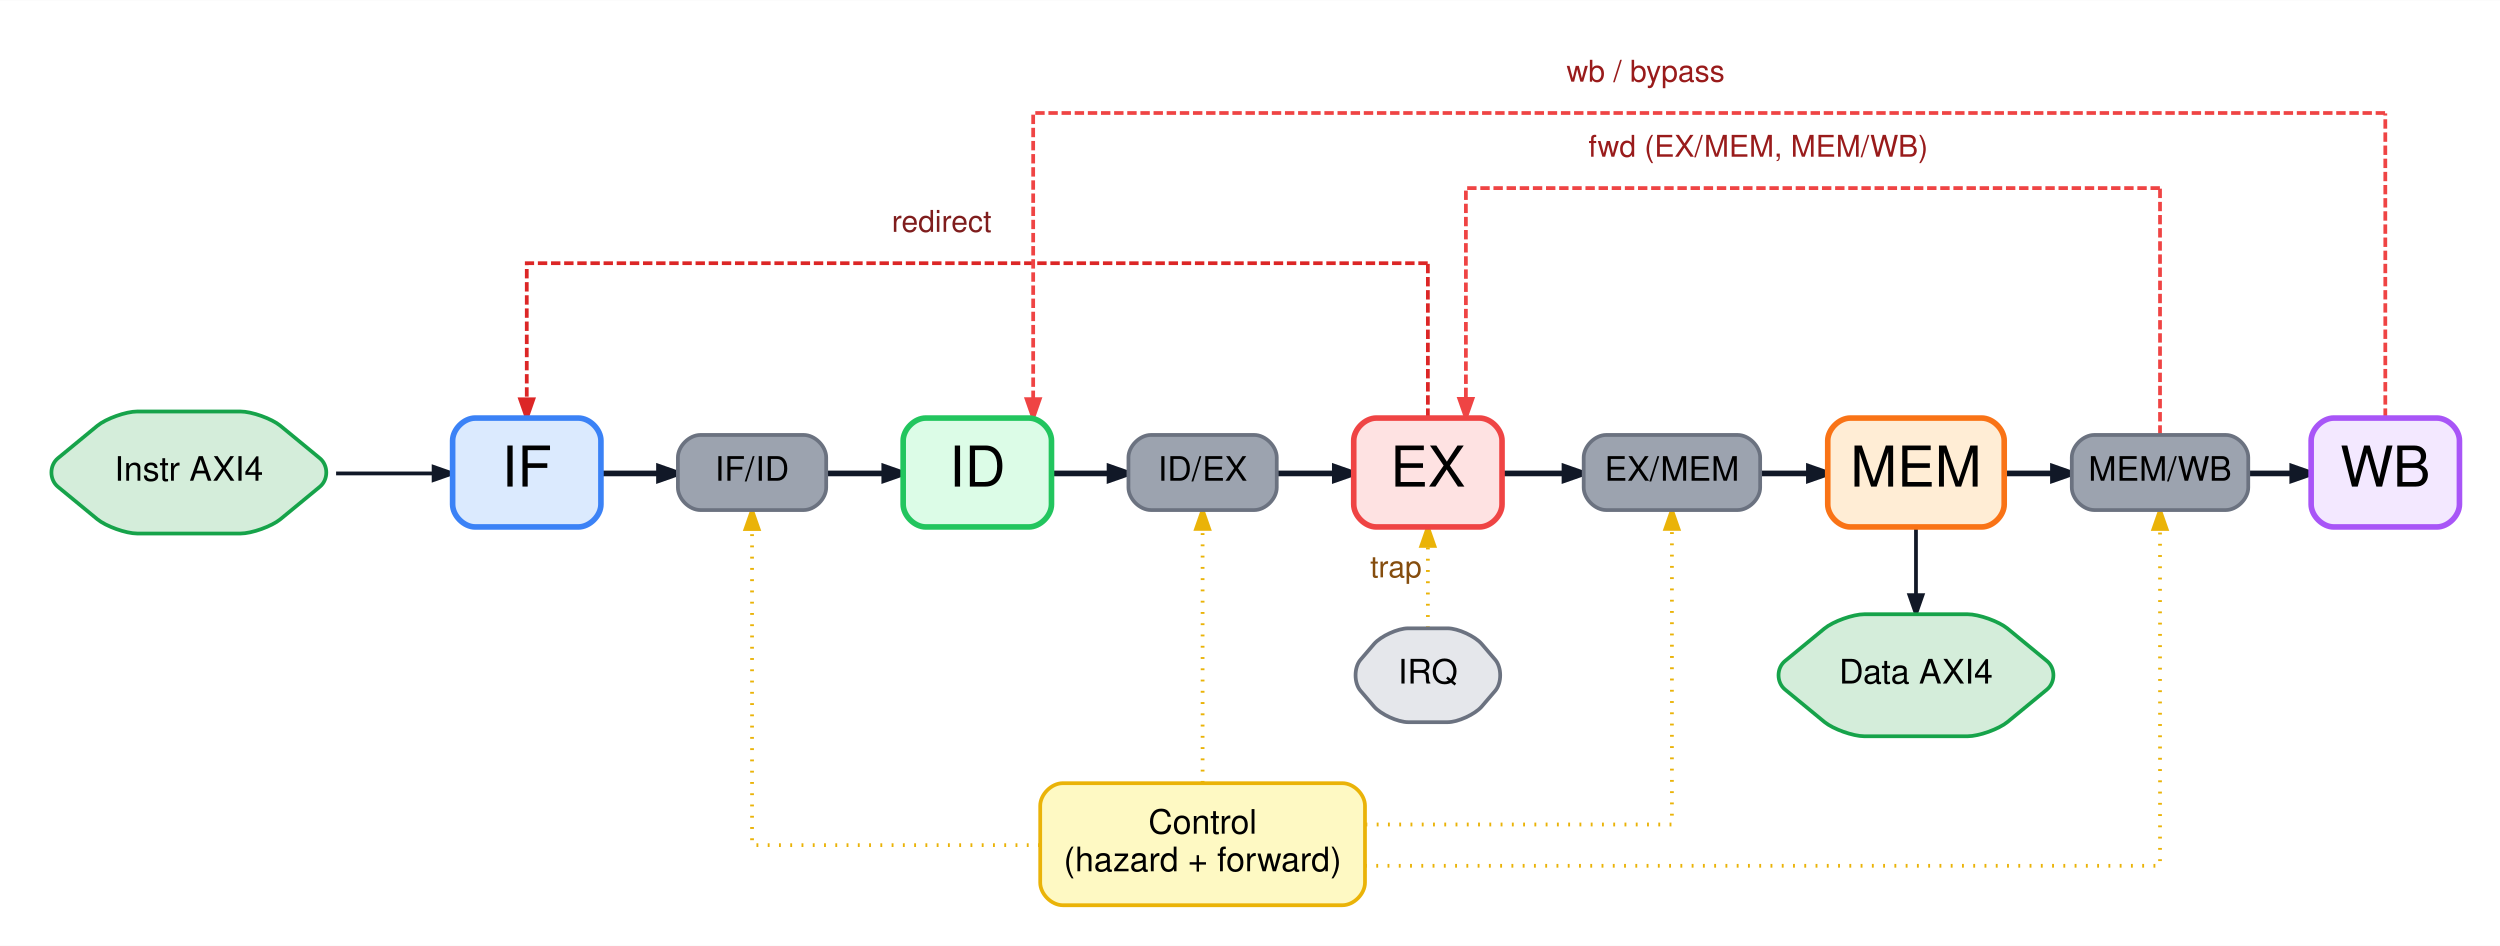
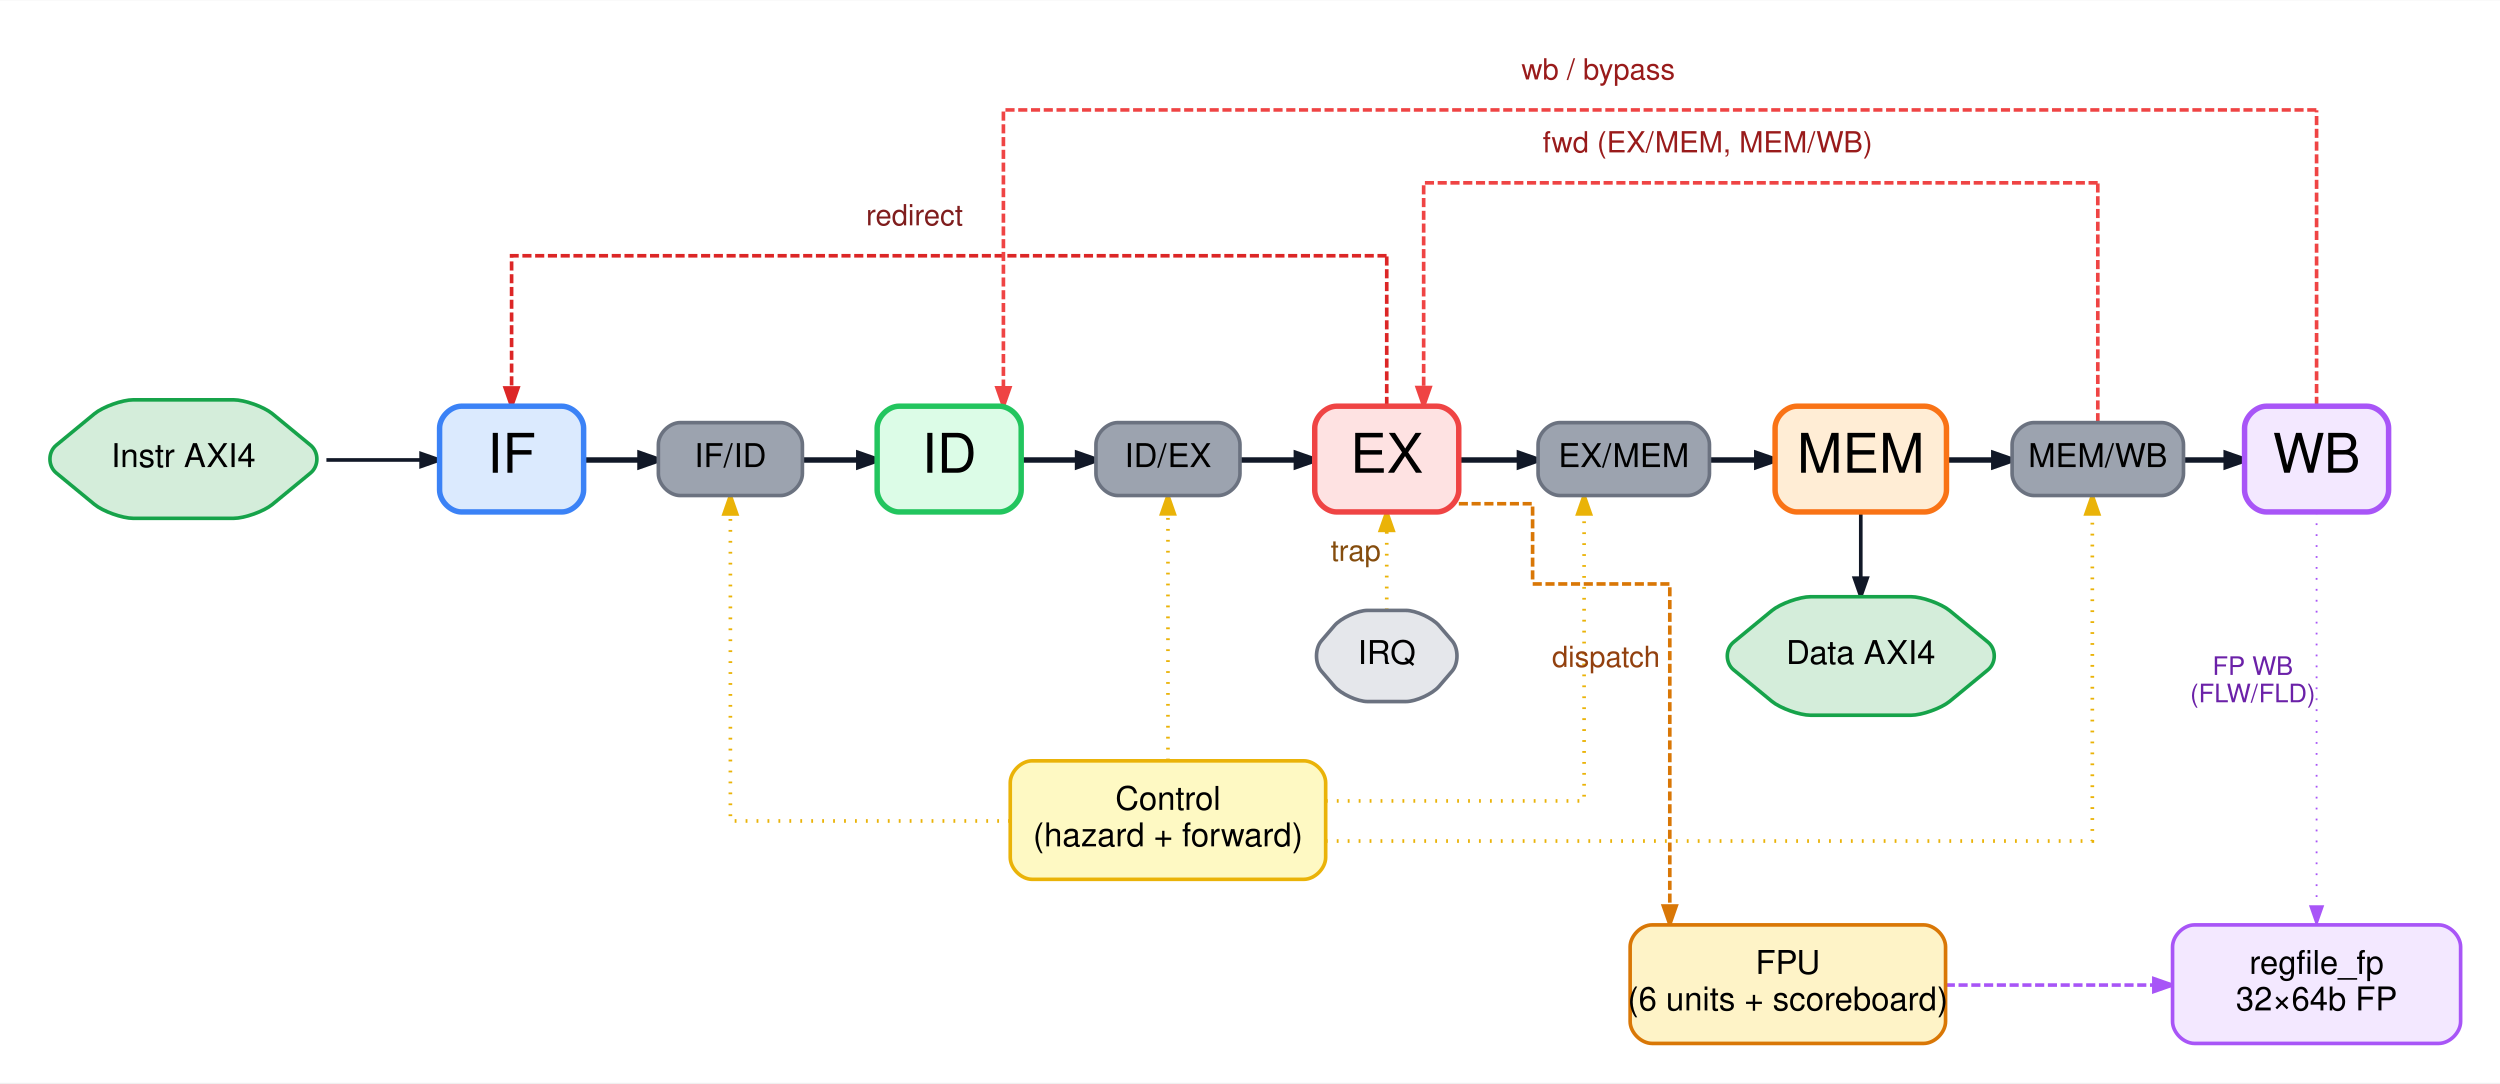
- <svg xmlns="http://www.w3.org/2000/svg" width="1332pt" height="504pt" viewBox="0.00 0.00 1331.70 503.70">
-   <g id="graph0" class="graph" transform="scale(1 1) rotate(0) translate(21.6 482.1)">
-     <polygon fill="white" stroke="transparent" points="-21.6,21.6 -21.6,-482.1 1310.1,-482.1 1310.1,21.6 -21.6,21.6" />
+ <svg xmlns="http://www.w3.org/2000/svg" width="1371pt" height="594pt" viewBox="0.00 0.00 1371.20 593.70">
+   <g id="graph0" class="graph" transform="scale(1 1) rotate(0) translate(21.6 572.1)">
+     <polygon fill="white" stroke="transparent" points="-21.6,21.6 -21.6,-572.1 1349.6,-572.1 1349.6,21.6 -21.6,21.6" />
    <g id="edge1" class="edge">
-       <path fill="none" stroke="#111827" stroke-width="3" d="M298.63,-230C298.63,-230 329.42,-230 329.42,-230" />
-       <polygon fill="#111827" stroke="#111827" stroke-width="3" points="329.42,-233.5 339.42,-230 329.42,-226.5 329.42,-233.5" />
+       <path fill="none" stroke="#111827" stroke-width="3" d="M298.63,-320C298.63,-320 329.42,-320 329.42,-320" />
+       <polygon fill="#111827" stroke="#111827" stroke-width="3" points="329.42,-323.5 339.42,-320 329.42,-316.5 329.42,-323.5" />
    </g>
    <g id="edge2" class="edge">
-       <path fill="none" stroke="#111827" stroke-width="3" d="M418.63,-230C418.63,-230 449.42,-230 449.42,-230" />
-       <polygon fill="#111827" stroke="#111827" stroke-width="3" points="449.42,-233.5 459.42,-230 449.42,-226.5 449.42,-233.5" />
+       <path fill="none" stroke="#111827" stroke-width="3" d="M418.63,-320C418.63,-320 449.42,-320 449.42,-320" />
+       <polygon fill="#111827" stroke="#111827" stroke-width="3" points="449.42,-323.5 459.42,-320 449.42,-316.5 449.42,-323.5" />
    </g>
    <g id="edge3" class="edge">
-       <path fill="none" stroke="#111827" stroke-width="3" d="M538.63,-230C538.63,-230 569.42,-230 569.42,-230" />
-       <polygon fill="#111827" stroke="#111827" stroke-width="3" points="569.42,-233.5 579.42,-230 569.42,-226.5 569.42,-233.5" />
+       <path fill="none" stroke="#111827" stroke-width="3" d="M538.63,-320C538.63,-320 569.42,-320 569.42,-320" />
+       <polygon fill="#111827" stroke="#111827" stroke-width="3" points="569.42,-323.5 579.42,-320 569.42,-316.5 569.42,-323.5" />
    </g>
    <g id="edge4" class="edge">
-       <path fill="none" stroke="#111827" stroke-width="3" d="M658.63,-230C658.63,-230 689.42,-230 689.42,-230" />
-       <polygon fill="#111827" stroke="#111827" stroke-width="3" points="689.42,-233.5 699.42,-230 689.42,-226.5 689.42,-233.5" />
+       <path fill="none" stroke="#111827" stroke-width="3" d="M658.63,-320C658.63,-320 689.42,-320 689.42,-320" />
+       <polygon fill="#111827" stroke="#111827" stroke-width="3" points="689.42,-323.5 699.42,-320 689.42,-316.5 689.42,-323.5" />
    </g>
    <g id="edge5" class="edge">
-       <path fill="none" stroke="#111827" stroke-width="3" d="M778.71,-230C778.71,-230 811.76,-230 811.76,-230" />
-       <polygon fill="#111827" stroke="#111827" stroke-width="3" points="811.76,-233.5 821.76,-230 811.76,-226.5 811.76,-233.5" />
+       <path fill="none" stroke="#111827" stroke-width="3" d="M778.71,-320C778.71,-320 811.76,-320 811.76,-320" />
+       <polygon fill="#111827" stroke="#111827" stroke-width="3" points="811.76,-323.5 821.76,-320 811.76,-316.5 811.76,-323.5" />
    </g>
    <g id="edge11" class="edge">
-       <path fill="none" stroke="#dc2626" stroke-width="2" stroke-dasharray="5,2" d="M739,-259.63C739,-290.75 739,-336.35 739,-341.93" />
+       <path fill="none" stroke="#dc2626" stroke-width="2" stroke-dasharray="5,2" d="M739,-349.63C739,-380.75 739,-426.35 739,-431.93" />
+     </g>
+     <g id="edge22" class="edge">
+       <path fill="none" stroke="#d97706" stroke-width="2" stroke-dasharray="5,2" d="M778.53,-296C798.69,-296 819,-296 819,-296 819,-296 819,-257.77 819,-252.99" />
    </g>
    <g id="edge6" class="edge">
-       <path fill="none" stroke="#111827" stroke-width="3" d="M916.3,-230C916.3,-230 941.95,-230 941.95,-230" />
-       <polygon fill="#111827" stroke="#111827" stroke-width="3" points="941.95,-233.5 951.95,-230 941.95,-226.5 941.95,-233.5" />
+       <path fill="none" stroke="#111827" stroke-width="3" d="M916.3,-320C916.3,-320 941.95,-320 941.95,-320" />
+       <polygon fill="#111827" stroke="#111827" stroke-width="3" points="941.95,-323.5 951.95,-320 941.95,-316.5 941.95,-323.5" />
    </g>
    <g id="edge7" class="edge">
-       <path fill="none" stroke="#111827" stroke-width="3" d="M1046.3,-230C1046.3,-230 1071.95,-230 1071.95,-230" />
-       <polygon fill="#111827" stroke="#111827" stroke-width="3" points="1071.95,-233.5 1081.95,-230 1071.95,-226.5 1071.95,-233.5" />
+       <path fill="none" stroke="#111827" stroke-width="3" d="M1046.3,-320C1046.3,-320 1071.95,-320 1071.95,-320" />
+       <polygon fill="#111827" stroke="#111827" stroke-width="3" points="1071.95,-323.5 1081.95,-320 1071.95,-316.5 1071.95,-323.5" />
    </g>
    <g id="edge10" class="edge">
-       <path fill="none" stroke="#111827" stroke-width="2" d="M999,-201.27C999,-201.27 999,-165.18 999,-165.18" />
-       <polygon fill="#111827" stroke="#111827" stroke-width="2" points="1002.5,-165.18 999,-155.18 995.5,-165.18 1002.5,-165.18" />
+       <path fill="none" stroke="#111827" stroke-width="2" d="M999,-291.27C999,-291.27 999,-255.18 999,-255.18" />
+       <polygon fill="#111827" stroke="#111827" stroke-width="2" points="1002.5,-255.18 999,-245.18 995.5,-255.18 1002.5,-255.18" />
    </g>
    <g id="edge8" class="edge">
-       <path fill="none" stroke="#111827" stroke-width="3" d="M1176.08,-230C1176.08,-230 1199.42,-230 1199.42,-230" />
-       <polygon fill="#111827" stroke="#111827" stroke-width="3" points="1199.42,-233.5 1209.42,-230 1199.42,-226.5 1199.42,-233.5" />
+       <path fill="none" stroke="#111827" stroke-width="3" d="M1176.08,-320C1176.08,-320 1199.42,-320 1199.42,-320" />
+       <polygon fill="#111827" stroke="#111827" stroke-width="3" points="1199.42,-323.5 1209.42,-320 1199.42,-316.5 1199.42,-323.5" />
    </g>
    <g id="edge13" class="edge">
-       <path fill="none" stroke="#ef4444" stroke-width="2" stroke-dasharray="5,2" d="M1129,-250.68C1129,-290.09 1129,-374.13 1129,-381.92" />
+       <path fill="none" stroke="#ef4444" stroke-width="2" stroke-dasharray="5,2" d="M1129,-340.68C1129,-380.09 1129,-464.13 1129,-471.92" />
    </g>
    <g id="edge15" class="edge">
-       <path fill="none" stroke="#ef4444" stroke-width="2" stroke-dasharray="5,2" d="M1249,-259.66C1249,-310.85 1249,-412.39 1249,-421.8" />
+       <path fill="none" stroke="#ef4444" stroke-width="2" stroke-dasharray="5,2" d="M1249,-349.66C1249,-400.85 1249,-502.39 1249,-511.8" />
+     </g>
+     <g id="edge25" class="edge">
+       <path fill="none" stroke="#a855f7" stroke-dasharray="1,5" d="M1249,-291.3C1249,-291.3 1249,-75.29 1249,-75.29" />
+       <polygon fill="#a855f7" stroke="#a855f7" points="1252.5,-75.29 1249,-65.29 1245.5,-75.29 1252.5,-75.29" />
+       <text text-anchor="middle" x="1214" y="-202.1" font-family="Helvetica,sans-Serif" font-size="14.00" fill="#6b21a8">FP WB</text>
+       <text text-anchor="middle" x="1214" y="-187.1" font-family="Helvetica,sans-Serif" font-size="14.00" fill="#6b21a8">(FLW/FLD)</text>
    </g>
    <g id="edge12" class="edge">
-       <path fill="none" stroke="#dc2626" stroke-width="2" stroke-dasharray="5,2" d="M738.91,-342C731.53,-342 259,-342 259,-342 259,-342 259,-269.5 259,-269.5" />
-       <polygon fill="#dc2626" stroke="#dc2626" stroke-width="2" points="262.5,-269.5 259,-259.5 255.5,-269.5 262.5,-269.5" />
+       <path fill="none" stroke="#dc2626" stroke-width="2" stroke-dasharray="5,2" d="M738.91,-432C731.53,-432 259,-432 259,-432 259,-432 259,-359.5 259,-359.5" />
+       <polygon fill="#dc2626" stroke="#dc2626" stroke-width="2" points="262.5,-359.5 259,-349.5 255.5,-359.5 262.5,-359.5" />
    </g>
    <g id="edge14" class="edge">
-       <path fill="none" stroke="#ef4444" stroke-width="2" stroke-dasharray="5,2" d="M1128.93,-382C1123.25,-382 759.25,-382 759.25,-382 759.25,-382 759.25,-269.71 759.25,-269.71" />
-       <polygon fill="#ef4444" stroke="#ef4444" stroke-width="2" points="762.75,-269.71 759.25,-259.71 755.75,-269.71 762.75,-269.71" />
+       <path fill="none" stroke="#ef4444" stroke-width="2" stroke-dasharray="5,2" d="M1128.93,-472C1123.25,-472 759.25,-472 759.25,-472 759.25,-472 759.25,-359.71 759.25,-359.71" />
+       <polygon fill="#ef4444" stroke="#ef4444" stroke-width="2" points="762.75,-359.71 759.25,-349.71 755.75,-359.71 762.75,-359.71" />
    </g>
    <g id="edge16" class="edge">
-       <path fill="none" stroke="#ef4444" stroke-width="2" stroke-dasharray="5,2" d="M1248.87,-422C1237.79,-422 528.75,-422 528.75,-422 528.75,-422 528.75,-269.58 528.75,-269.58" />
-       <polygon fill="#ef4444" stroke="#ef4444" stroke-width="2" points="532.25,-269.58 528.75,-259.58 525.25,-269.58 532.25,-269.58" />
+       <path fill="none" stroke="#ef4444" stroke-width="2" stroke-dasharray="5,2" d="M1248.87,-512C1237.79,-512 528.75,-512 528.75,-512 528.75,-512 528.75,-359.58 528.75,-359.58" />
+       <polygon fill="#ef4444" stroke="#ef4444" stroke-width="2" points="532.25,-359.58 528.75,-349.58 525.25,-359.58 532.25,-359.58" />
    </g>
    <g id="edge9" class="edge">
-       <path fill="none" stroke="#111827" stroke-width="2" d="M157.43,-230C157.43,-230 209.37,-230 209.37,-230" />
-       <polygon fill="#111827" stroke="#111827" stroke-width="2" points="209.37,-233.5 219.37,-230 209.37,-226.5 209.37,-233.5" />
+       <path fill="none" stroke="#111827" stroke-width="2" d="M157.43,-320C157.43,-320 209.37,-320 209.37,-320" />
+       <polygon fill="#111827" stroke="#111827" stroke-width="2" points="209.37,-323.5 219.37,-320 209.37,-316.5 209.37,-323.5" />
    </g>
    <g id="edge17" class="edge">
-       <path fill="none" stroke="#eab308" stroke-width="2" stroke-dasharray="1,5" d="M739,-147.55C739,-147.55 739,-191.38 739,-191.38" />
-       <polygon fill="#eab308" stroke="#eab308" stroke-width="2" points="735.5,-191.38 739,-201.38 742.5,-191.38 735.5,-191.38" />
-       <text text-anchor="middle" x="722" y="-174.66" font-family="Helvetica,sans-Serif" font-size="16.00" fill="#854d0e">trap</text>
+       <path fill="none" stroke="#eab308" stroke-width="2" stroke-dasharray="1,5" d="M739,-237.55C739,-237.55 739,-281.38 739,-281.38" />
+       <polygon fill="#eab308" stroke="#eab308" stroke-width="2" points="735.5,-281.38 739,-291.38 742.5,-281.38 735.5,-281.38" />
+       <text text-anchor="middle" x="722" y="-264.66" font-family="Helvetica,sans-Serif" font-size="16.00" fill="#854d0e">trap</text>
    </g>
    <g id="edge18" class="edge">
-       <path fill="none" stroke="#eab308" stroke-width="2" stroke-dasharray="1,5" d="M532.35,-32C463.61,-32 379,-32 379,-32 379,-32 379,-200.37 379,-200.37" />
-       <polygon fill="#eab308" stroke="#eab308" stroke-width="2" points="375.5,-200.37 379,-210.37 382.5,-200.37 375.5,-200.37" />
+       <path fill="none" stroke="#eab308" stroke-width="2" stroke-dasharray="1,5" d="M532.35,-122C463.61,-122 379,-122 379,-122 379,-122 379,-290.37 379,-290.37" />
+       <polygon fill="#eab308" stroke="#eab308" stroke-width="2" points="375.5,-290.37 379,-300.37 382.5,-290.37 375.5,-290.37" />
    </g>
    <g id="edge19" class="edge">
-       <path fill="none" stroke="#eab308" stroke-width="2" stroke-dasharray="1,5" d="M619,-65.2C619,-65.2 619,-200.45 619,-200.45" />
-       <polygon fill="#eab308" stroke="#eab308" stroke-width="2" points="615.5,-200.45 619,-210.45 622.5,-200.45 615.5,-200.45" />
+       <path fill="none" stroke="#eab308" stroke-width="2" stroke-dasharray="1,5" d="M619,-155.2C619,-155.2 619,-290.45 619,-290.45" />
+       <polygon fill="#eab308" stroke="#eab308" stroke-width="2" points="615.5,-290.45 619,-300.45 622.5,-290.45 615.5,-290.45" />
    </g>
    <g id="edge20" class="edge">
-       <path fill="none" stroke="#eab308" stroke-width="2" stroke-dasharray="1,5" d="M705.74,-43C777.94,-43 869,-43 869,-43 869,-43 869,-200.43 869,-200.43" />
-       <polygon fill="#eab308" stroke="#eab308" stroke-width="2" points="865.5,-200.43 869,-210.43 872.5,-200.43 865.5,-200.43" />
+       <path fill="none" stroke="#eab308" stroke-width="2" stroke-dasharray="1,5" d="M705.62,-133C770.19,-133 847.25,-133 847.25,-133 847.25,-133 847.25,-290.43 847.25,-290.43" />
+       <polygon fill="#eab308" stroke="#eab308" stroke-width="2" points="843.75,-290.43 847.25,-300.43 850.75,-290.43 843.75,-290.43" />
    </g>
    <g id="edge21" class="edge">
-       <path fill="none" stroke="#eab308" stroke-width="2" stroke-dasharray="1,5" d="M705.51,-21C851.02,-21 1129,-21 1129,-21 1129,-21 1129,-200.41 1129,-200.41" />
-       <polygon fill="#eab308" stroke="#eab308" stroke-width="2" points="1125.5,-200.41 1129,-210.41 1132.5,-200.41 1125.5,-200.41" />
+       <path fill="none" stroke="#eab308" stroke-width="2" stroke-dasharray="1,5" d="M705.58,-111C850.39,-111 1126,-111 1126,-111 1126,-111 1126,-290.41 1126,-290.41" />
+       <polygon fill="#eab308" stroke="#eab308" stroke-width="2" points="1122.5,-290.41 1126,-300.41 1129.5,-290.41 1122.5,-290.41" />
+     </g>
+     <g id="edge24" class="edge">
+       <path fill="none" stroke="#a855f7" stroke-width="2" stroke-dasharray="5,2" d="M1045.62,-32C1045.62,-32 1159.75,-32 1159.75,-32" />
+       <polygon fill="#a855f7" stroke="#a855f7" stroke-width="2" points="1159.75,-35.5 1169.75,-32 1159.75,-28.5 1159.75,-35.5" />
+     </g>
+     <g id="edge23" class="edge">
+       <path fill="none" stroke="#d97706" stroke-width="2" stroke-dasharray="5,2" d="M819.05,-252C821.33,-252 894.25,-252 894.25,-252 894.25,-252 894.25,-75.36 894.25,-75.36" />
+       <polygon fill="#d97706" stroke="#d97706" stroke-width="2" points="897.75,-75.36 894.25,-65.36 890.75,-75.36 897.75,-75.36" />
+       <text text-anchor="middle" x="859.25" y="-206.48" font-family="Helvetica,sans-Serif" font-size="16.00" fill="#92400e">dispatch</text>
    </g>
    <g id="node1" class="node">
-       <path fill="#dbeafe" stroke="#3b82f6" stroke-width="3" d="M286.5,-259.5C286.5,-259.5 231.5,-259.5 231.5,-259.5 225.5,-259.5 219.5,-253.5 219.5,-247.5 219.5,-247.5 219.5,-213.5 219.5,-213.5 219.5,-207.5 225.5,-201.5 231.5,-201.5 231.5,-201.5 286.5,-201.5 286.5,-201.5 292.5,-201.5 298.5,-207.5 298.5,-213.5 298.5,-213.5 298.5,-247.5 298.5,-247.5 298.5,-253.5 292.5,-259.5 286.5,-259.5" />
-       <text text-anchor="middle" x="259" y="-223" font-family="Helvetica,sans-Serif" font-size="30.00">IF</text>
+       <path fill="#dbeafe" stroke="#3b82f6" stroke-width="3" d="M286.5,-349.5C286.5,-349.5 231.5,-349.5 231.5,-349.5 225.5,-349.5 219.5,-343.5 219.5,-337.5 219.5,-337.5 219.5,-303.5 219.5,-303.5 219.5,-297.5 225.5,-291.5 231.5,-291.5 231.5,-291.5 286.5,-291.5 286.5,-291.5 292.5,-291.5 298.5,-297.5 298.5,-303.5 298.5,-303.5 298.5,-337.5 298.5,-337.5 298.5,-343.5 292.5,-349.5 286.5,-349.5" />
+       <text text-anchor="middle" x="259" y="-313" font-family="Helvetica,sans-Serif" font-size="30.00">IF</text>
    </g>
    <g id="node2" class="node">
-       <path fill="#9ca3af" stroke="#6b7280" stroke-width="2" d="M406.5,-250.5C406.5,-250.5 351.5,-250.5 351.5,-250.5 345.5,-250.5 339.5,-244.5 339.5,-238.5 339.5,-238.5 339.5,-222.5 339.5,-222.5 339.5,-216.5 345.5,-210.5 351.5,-210.5 351.5,-210.5 406.5,-210.5 406.5,-210.5 412.5,-210.5 418.5,-216.5 418.5,-222.5 418.5,-222.5 418.5,-238.5 418.5,-238.5 418.5,-244.5 412.5,-250.5 406.5,-250.5" />
-       <text text-anchor="middle" x="379" y="-226.1" font-family="Helvetica,sans-Serif" font-size="18.00">IF/ID</text>
+       <path fill="#9ca3af" stroke="#6b7280" stroke-width="2" d="M406.5,-340.5C406.5,-340.5 351.5,-340.5 351.5,-340.5 345.5,-340.5 339.5,-334.5 339.5,-328.5 339.5,-328.5 339.5,-312.5 339.5,-312.5 339.5,-306.5 345.5,-300.5 351.5,-300.5 351.5,-300.5 406.5,-300.5 406.5,-300.5 412.5,-300.5 418.5,-306.5 418.5,-312.5 418.5,-312.5 418.5,-328.5 418.5,-328.5 418.5,-334.5 412.5,-340.5 406.5,-340.5" />
+       <text text-anchor="middle" x="379" y="-316.1" font-family="Helvetica,sans-Serif" font-size="18.00">IF/ID</text>
    </g>
    <g id="node3" class="node">
-       <path fill="#dcfce7" stroke="#22c55e" stroke-width="3" d="M526.5,-259.5C526.5,-259.5 471.5,-259.5 471.5,-259.5 465.5,-259.5 459.5,-253.5 459.5,-247.5 459.5,-247.5 459.5,-213.5 459.5,-213.5 459.5,-207.5 465.5,-201.5 471.5,-201.5 471.5,-201.5 526.5,-201.5 526.5,-201.5 532.5,-201.5 538.5,-207.5 538.5,-213.5 538.5,-213.5 538.5,-247.5 538.5,-247.5 538.5,-253.5 532.5,-259.5 526.5,-259.5" />
-       <text text-anchor="middle" x="499" y="-223" font-family="Helvetica,sans-Serif" font-size="30.00">ID</text>
+       <path fill="#dcfce7" stroke="#22c55e" stroke-width="3" d="M526.5,-349.5C526.5,-349.5 471.5,-349.5 471.5,-349.5 465.5,-349.5 459.5,-343.5 459.5,-337.5 459.5,-337.5 459.5,-303.5 459.5,-303.5 459.5,-297.5 465.5,-291.5 471.5,-291.5 471.5,-291.5 526.5,-291.5 526.5,-291.5 532.5,-291.5 538.5,-297.5 538.5,-303.5 538.5,-303.5 538.5,-337.5 538.5,-337.5 538.5,-343.5 532.5,-349.5 526.5,-349.5" />
+       <text text-anchor="middle" x="499" y="-313" font-family="Helvetica,sans-Serif" font-size="30.00">ID</text>
    </g>
    <g id="node4" class="node">
-       <path fill="#9ca3af" stroke="#6b7280" stroke-width="2" d="M646.5,-250.5C646.5,-250.5 591.5,-250.5 591.5,-250.5 585.5,-250.5 579.5,-244.5 579.5,-238.5 579.5,-238.5 579.5,-222.5 579.5,-222.5 579.5,-216.5 585.5,-210.5 591.5,-210.5 591.5,-210.5 646.5,-210.5 646.5,-210.5 652.5,-210.5 658.5,-216.5 658.5,-222.5 658.5,-222.5 658.5,-238.5 658.5,-238.5 658.5,-244.5 652.5,-250.5 646.5,-250.5" />
-       <text text-anchor="middle" x="619" y="-226.1" font-family="Helvetica,sans-Serif" font-size="18.00">ID/EX</text>
+       <path fill="#9ca3af" stroke="#6b7280" stroke-width="2" d="M646.5,-340.5C646.5,-340.5 591.5,-340.5 591.5,-340.5 585.5,-340.5 579.5,-334.5 579.5,-328.5 579.5,-328.5 579.5,-312.5 579.5,-312.5 579.5,-306.5 585.5,-300.5 591.5,-300.5 591.5,-300.5 646.5,-300.5 646.5,-300.5 652.5,-300.5 658.5,-306.5 658.5,-312.5 658.5,-312.5 658.5,-328.5 658.5,-328.5 658.5,-334.5 652.5,-340.5 646.5,-340.5" />
+       <text text-anchor="middle" x="619" y="-316.1" font-family="Helvetica,sans-Serif" font-size="18.00">ID/EX</text>
    </g>
    <g id="node5" class="node">
-       <path fill="#fee2e2" stroke="#ef4444" stroke-width="3" d="M766.5,-259.5C766.5,-259.5 711.5,-259.5 711.5,-259.5 705.5,-259.5 699.5,-253.5 699.5,-247.5 699.5,-247.5 699.5,-213.5 699.5,-213.5 699.5,-207.5 705.5,-201.5 711.5,-201.5 711.5,-201.5 766.5,-201.5 766.5,-201.5 772.5,-201.5 778.5,-207.5 778.5,-213.5 778.5,-213.5 778.5,-247.5 778.5,-247.5 778.5,-253.5 772.5,-259.5 766.5,-259.5" />
-       <text text-anchor="middle" x="739" y="-223" font-family="Helvetica,sans-Serif" font-size="30.00">EX</text>
+       <path fill="#fee2e2" stroke="#ef4444" stroke-width="3" d="M766.5,-349.5C766.5,-349.5 711.5,-349.5 711.5,-349.5 705.5,-349.5 699.5,-343.5 699.5,-337.5 699.5,-337.5 699.5,-303.5 699.5,-303.5 699.5,-297.5 705.5,-291.5 711.5,-291.5 711.5,-291.5 766.5,-291.5 766.5,-291.5 772.5,-291.5 778.5,-297.5 778.5,-303.5 778.5,-303.5 778.5,-337.5 778.5,-337.5 778.5,-343.5 772.5,-349.5 766.5,-349.5" />
+       <text text-anchor="middle" x="739" y="-313" font-family="Helvetica,sans-Serif" font-size="30.00">EX</text>
    </g>
    <g id="node6" class="node">
-       <path fill="#9ca3af" stroke="#6b7280" stroke-width="2" d="M904,-250.5C904,-250.5 834,-250.5 834,-250.5 828,-250.5 822,-244.5 822,-238.5 822,-238.5 822,-222.5 822,-222.5 822,-216.5 828,-210.5 834,-210.5 834,-210.5 904,-210.5 904,-210.5 910,-210.5 916,-216.5 916,-222.5 916,-222.5 916,-238.5 916,-238.5 916,-244.5 910,-250.5 904,-250.5" />
-       <text text-anchor="middle" x="869" y="-226.1" font-family="Helvetica,sans-Serif" font-size="18.00">EX/MEM</text>
+       <path fill="#9ca3af" stroke="#6b7280" stroke-width="2" d="M904,-340.5C904,-340.5 834,-340.5 834,-340.5 828,-340.5 822,-334.5 822,-328.5 822,-328.5 822,-312.5 822,-312.5 822,-306.5 828,-300.5 834,-300.5 834,-300.5 904,-300.5 904,-300.5 910,-300.5 916,-306.5 916,-312.5 916,-312.5 916,-328.5 916,-328.5 916,-334.5 910,-340.5 904,-340.5" />
+       <text text-anchor="middle" x="869" y="-316.1" font-family="Helvetica,sans-Serif" font-size="18.00">EX/MEM</text>
    </g>
    <g id="node7" class="node">
-       <path fill="#ffedd5" stroke="#f97316" stroke-width="3" d="M1034,-259.5C1034,-259.5 964,-259.5 964,-259.5 958,-259.5 952,-253.5 952,-247.5 952,-247.5 952,-213.5 952,-213.5 952,-207.5 958,-201.5 964,-201.5 964,-201.5 1034,-201.5 1034,-201.5 1040,-201.5 1046,-207.5 1046,-213.5 1046,-213.5 1046,-247.5 1046,-247.5 1046,-253.5 1040,-259.5 1034,-259.5" />
-       <text text-anchor="middle" x="999" y="-223" font-family="Helvetica,sans-Serif" font-size="30.00">MEM</text>
+       <path fill="#ffedd5" stroke="#f97316" stroke-width="3" d="M1034,-349.5C1034,-349.5 964,-349.5 964,-349.5 958,-349.5 952,-343.5 952,-337.5 952,-337.5 952,-303.5 952,-303.5 952,-297.5 958,-291.5 964,-291.5 964,-291.5 1034,-291.5 1034,-291.5 1040,-291.5 1046,-297.5 1046,-303.5 1046,-303.5 1046,-337.5 1046,-337.5 1046,-343.5 1040,-349.5 1034,-349.5" />
+       <text text-anchor="middle" x="999" y="-313" font-family="Helvetica,sans-Serif" font-size="30.00">MEM</text>
    </g>
    <g id="node8" class="node">
-       <path fill="#9ca3af" stroke="#6b7280" stroke-width="2" d="M1164,-250.5C1164,-250.5 1094,-250.5 1094,-250.5 1088,-250.5 1082,-244.5 1082,-238.5 1082,-238.5 1082,-222.5 1082,-222.5 1082,-216.5 1088,-210.5 1094,-210.5 1094,-210.5 1164,-210.5 1164,-210.5 1170,-210.5 1176,-216.5 1176,-222.5 1176,-222.5 1176,-238.5 1176,-238.5 1176,-244.5 1170,-250.5 1164,-250.5" />
-       <text text-anchor="middle" x="1129" y="-226.1" font-family="Helvetica,sans-Serif" font-size="18.00">MEM/WB</text>
+       <path fill="#9ca3af" stroke="#6b7280" stroke-width="2" d="M1164,-340.5C1164,-340.5 1094,-340.5 1094,-340.5 1088,-340.5 1082,-334.5 1082,-328.5 1082,-328.5 1082,-312.5 1082,-312.5 1082,-306.5 1088,-300.5 1094,-300.5 1094,-300.5 1164,-300.5 1164,-300.5 1170,-300.5 1176,-306.5 1176,-312.5 1176,-312.5 1176,-328.5 1176,-328.5 1176,-334.5 1170,-340.5 1164,-340.5" />
+       <text text-anchor="middle" x="1129" y="-316.1" font-family="Helvetica,sans-Serif" font-size="18.00">MEM/WB</text>
    </g>
    <g id="node9" class="node">
-       <path fill="#f3e8ff" stroke="#a855f7" stroke-width="3" d="M1276.5,-259.5C1276.5,-259.5 1221.5,-259.5 1221.5,-259.5 1215.5,-259.5 1209.5,-253.5 1209.5,-247.5 1209.5,-247.5 1209.5,-213.5 1209.5,-213.5 1209.5,-207.5 1215.5,-201.5 1221.5,-201.5 1221.5,-201.5 1276.5,-201.5 1276.5,-201.5 1282.5,-201.5 1288.5,-207.5 1288.5,-213.5 1288.5,-213.5 1288.5,-247.5 1288.5,-247.5 1288.5,-253.5 1282.5,-259.5 1276.5,-259.5" />
-       <text text-anchor="middle" x="1249" y="-223" font-family="Helvetica,sans-Serif" font-size="30.00">WB</text>
+       <path fill="#f3e8ff" stroke="#a855f7" stroke-width="3" d="M1276.5,-349.5C1276.5,-349.5 1221.5,-349.5 1221.5,-349.5 1215.5,-349.5 1209.5,-343.5 1209.5,-337.5 1209.5,-337.5 1209.5,-303.5 1209.5,-303.5 1209.5,-297.5 1215.5,-291.5 1221.5,-291.5 1221.5,-291.5 1276.5,-291.5 1276.5,-291.5 1282.5,-291.5 1288.5,-297.5 1288.5,-303.5 1288.5,-303.5 1288.5,-337.5 1288.5,-337.5 1288.5,-343.5 1282.5,-349.5 1276.5,-349.5" />
+       <text text-anchor="middle" x="1249" y="-313" font-family="Helvetica,sans-Serif" font-size="30.00">WB</text>
    </g>
    <g id="node13" class="node">
-       <text text-anchor="middle" x="480" y="-358.7" font-family="Helvetica,sans-Serif" font-size="16.00" fill="#7f1d1d">redirect</text>
+       <text text-anchor="middle" x="480" y="-448.7" font-family="Helvetica,sans-Serif" font-size="16.00" fill="#7f1d1d">redirect</text>
    </g>
    <g id="node14" class="node">
-       <text text-anchor="middle" x="915" y="-398.7" font-family="Helvetica,sans-Serif" font-size="16.00" fill="#991b1b">fwd (EX/MEM, MEM/WB)</text>
+       <text text-anchor="middle" x="915" y="-488.7" font-family="Helvetica,sans-Serif" font-size="16.00" fill="#991b1b">fwd (EX/MEM, MEM/WB)</text>
    </g>
    <g id="node15" class="node">
-       <text text-anchor="middle" x="855" y="-438.7" font-family="Helvetica,sans-Serif" font-size="16.00" fill="#991b1b">wb / bypass</text>
+       <text text-anchor="middle" x="855" y="-528.7" font-family="Helvetica,sans-Serif" font-size="16.00" fill="#991b1b">wb / bypass</text>
    </g>
    <g id="node16" class="node">
-       <path fill="#d4edda" stroke="#16a34a" stroke-width="2" d="M148.73,-238.12C148.73,-238.12 127.77,-255.38 127.77,-255.38 123.13,-259.19 112.5,-263 106.5,-263 106.5,-263 51.5,-263 51.5,-263 45.5,-263 34.87,-259.19 30.23,-255.38 30.23,-255.38 9.27,-238.12 9.27,-238.12 4.63,-234.31 4.63,-226.69 9.27,-222.88 9.27,-222.88 30.23,-205.62 30.23,-205.62 34.87,-201.81 45.5,-198 51.5,-198 51.5,-198 106.5,-198 106.5,-198 112.5,-198 123.13,-201.81 127.77,-205.62 127.77,-205.62 148.73,-222.88 148.73,-222.88 153.37,-226.69 153.37,-234.31 148.73,-238.12" />
-       <text text-anchor="middle" x="79" y="-226.1" font-family="Helvetica,sans-Serif" font-size="18.00">Instr AXI4</text>
+       <path fill="#d4edda" stroke="#16a34a" stroke-width="2" d="M148.73,-328.12C148.73,-328.12 127.77,-345.38 127.77,-345.38 123.13,-349.19 112.5,-353 106.5,-353 106.5,-353 51.5,-353 51.5,-353 45.5,-353 34.87,-349.19 30.23,-345.38 30.23,-345.38 9.27,-328.12 9.27,-328.12 4.63,-324.31 4.63,-316.69 9.27,-312.88 9.27,-312.88 30.23,-295.62 30.23,-295.62 34.87,-291.81 45.5,-288 51.5,-288 51.5,-288 106.5,-288 106.5,-288 112.5,-288 123.13,-291.81 127.77,-295.62 127.77,-295.62 148.73,-312.88 148.73,-312.88 153.37,-316.69 153.37,-324.31 148.73,-328.12" />
+       <text text-anchor="middle" x="79" y="-316.1" font-family="Helvetica,sans-Serif" font-size="18.00">Instr AXI4</text>
    </g>
    <g id="node17" class="node">
-       <path fill="#e5e7eb" stroke="#6b7280" stroke-width="2" d="M774.83,-130.83C774.83,-130.83 767.67,-139.17 767.67,-139.17 764.08,-143.33 755,-147.5 749.51,-147.5 749.51,-147.5 728.49,-147.5 728.49,-147.5 723,-147.5 713.92,-143.33 710.33,-139.17 710.33,-139.17 703.17,-130.83 703.17,-130.83 699.58,-126.67 699.58,-118.33 703.17,-114.17 703.17,-114.17 710.33,-105.83 710.33,-105.83 713.92,-101.67 723,-97.5 728.49,-97.5 728.49,-97.5 749.51,-97.5 749.51,-97.5 755,-97.5 764.08,-101.67 767.67,-105.83 767.67,-105.83 774.83,-114.17 774.83,-114.17 778.42,-118.33 778.42,-126.67 774.83,-130.83" />
-       <text text-anchor="middle" x="739" y="-118.1" font-family="Helvetica,sans-Serif" font-size="18.00">IRQ</text>
+       <path fill="#e5e7eb" stroke="#6b7280" stroke-width="2" d="M774.83,-220.83C774.83,-220.83 767.67,-229.17 767.67,-229.17 764.08,-233.33 755,-237.5 749.51,-237.5 749.51,-237.5 728.49,-237.5 728.49,-237.5 723,-237.5 713.92,-233.33 710.33,-229.17 710.33,-229.17 703.17,-220.83 703.17,-220.83 699.58,-216.67 699.58,-208.33 703.17,-204.17 703.17,-204.17 710.33,-195.83 710.33,-195.83 713.92,-191.67 723,-187.5 728.49,-187.5 728.49,-187.5 749.51,-187.5 749.51,-187.5 755,-187.5 764.08,-191.67 767.67,-195.83 767.67,-195.83 774.83,-204.17 774.83,-204.17 778.42,-208.33 778.42,-216.67 774.83,-220.83" />
+       <text text-anchor="middle" x="739" y="-208.1" font-family="Helvetica,sans-Serif" font-size="18.00">IRQ</text>
    </g>
    <g id="node18" class="node">
-       <path fill="#d4edda" stroke="#16a34a" stroke-width="2" d="M1068.73,-130.12C1068.73,-130.12 1047.77,-147.38 1047.77,-147.38 1043.13,-151.19 1032.5,-155 1026.5,-155 1026.5,-155 971.5,-155 971.5,-155 965.5,-155 954.87,-151.19 950.23,-147.38 950.23,-147.38 929.27,-130.12 929.27,-130.12 924.63,-126.31 924.63,-118.69 929.27,-114.88 929.27,-114.88 950.23,-97.62 950.23,-97.62 954.87,-93.81 965.5,-90 971.5,-90 971.5,-90 1026.5,-90 1026.5,-90 1032.5,-90 1043.13,-93.81 1047.77,-97.62 1047.77,-97.62 1068.73,-114.88 1068.73,-114.88 1073.37,-118.69 1073.37,-126.31 1068.73,-130.12" />
-       <text text-anchor="middle" x="999" y="-118.1" font-family="Helvetica,sans-Serif" font-size="18.00">Data AXI4</text>
+       <path fill="#d4edda" stroke="#16a34a" stroke-width="2" d="M1068.73,-220.12C1068.73,-220.12 1047.77,-237.38 1047.77,-237.38 1043.13,-241.19 1032.5,-245 1026.5,-245 1026.5,-245 971.5,-245 971.5,-245 965.5,-245 954.87,-241.19 950.23,-237.38 950.23,-237.38 929.27,-220.12 929.27,-220.12 924.63,-216.31 924.63,-208.69 929.27,-204.88 929.27,-204.88 950.23,-187.62 950.23,-187.62 954.87,-183.81 965.5,-180 971.5,-180 971.5,-180 1026.5,-180 1026.5,-180 1032.5,-180 1043.13,-183.81 1047.77,-187.62 1047.77,-187.62 1068.73,-204.88 1068.73,-204.88 1073.37,-208.69 1073.37,-216.31 1068.73,-220.12" />
+       <text text-anchor="middle" x="999" y="-208.1" font-family="Helvetica,sans-Serif" font-size="18.00">Data AXI4</text>
    </g>
    <g id="node19" class="node">
-       <path fill="#fef9c3" stroke="#eab308" stroke-width="2" d="M693.5,-65C693.5,-65 544.5,-65 544.5,-65 538.5,-65 532.5,-59 532.5,-53 532.5,-53 532.5,-12 532.5,-12 532.5,-6 538.5,0 544.5,0 544.5,0 693.5,0 693.5,0 699.5,0 705.5,-6 705.5,-12 705.5,-12 705.5,-53 705.5,-53 705.5,-59 699.5,-65 693.5,-65" />
-       <text text-anchor="middle" x="619" y="-38.1" font-family="Helvetica,sans-Serif" font-size="18.00">Control</text>
-       <text text-anchor="middle" x="619" y="-18.1" font-family="Helvetica,sans-Serif" font-size="18.00">(hazard + forward)</text>
+       <path fill="#fef9c3" stroke="#eab308" stroke-width="2" d="M693.5,-155C693.5,-155 544.5,-155 544.5,-155 538.5,-155 532.5,-149 532.5,-143 532.5,-143 532.5,-102 532.5,-102 532.5,-96 538.5,-90 544.5,-90 544.5,-90 693.5,-90 693.5,-90 699.5,-90 705.5,-96 705.5,-102 705.5,-102 705.5,-143 705.5,-143 705.5,-149 699.5,-155 693.5,-155" />
+       <text text-anchor="middle" x="619" y="-128.1" font-family="Helvetica,sans-Serif" font-size="18.00">Control</text>
+       <text text-anchor="middle" x="619" y="-108.1" font-family="Helvetica,sans-Serif" font-size="18.00">(hazard + forward)</text>
+     </g>
+     <g id="node20" class="node">
+       <path fill="#fef3c7" stroke="#d97706" stroke-width="2" d="M1033.5,-65C1033.5,-65 884.5,-65 884.5,-65 878.5,-65 872.5,-59 872.5,-53 872.5,-53 872.5,-12 872.5,-12 872.5,-6 878.5,0 884.5,0 884.5,0 1033.5,0 1033.5,0 1039.5,0 1045.5,-6 1045.5,-12 1045.5,-12 1045.5,-53 1045.5,-53 1045.5,-59 1039.5,-65 1033.5,-65" />
+       <text text-anchor="middle" x="959" y="-38.1" font-family="Helvetica,sans-Serif" font-size="18.00">FPU</text>
+       <text text-anchor="middle" x="959" y="-18.1" font-family="Helvetica,sans-Serif" font-size="18.00">(6 units + scoreboard)</text>
+     </g>
+     <g id="node21" class="node">
+       <path fill="#f3e8ff" stroke="#a855f7" stroke-width="2" d="M1316,-65C1316,-65 1182,-65 1182,-65 1176,-65 1170,-59 1170,-53 1170,-53 1170,-12 1170,-12 1170,-6 1176,0 1182,0 1182,0 1316,0 1316,0 1322,0 1328,-6 1328,-12 1328,-12 1328,-53 1328,-53 1328,-59 1322,-65 1316,-65" />
+       <text text-anchor="middle" x="1249" y="-38.1" font-family="Helvetica,sans-Serif" font-size="18.00">regfile_fp</text>
+       <text text-anchor="middle" x="1249" y="-18.1" font-family="Helvetica,sans-Serif" font-size="18.00">32×64b FP</text>
    </g>
  </g>
</svg>
